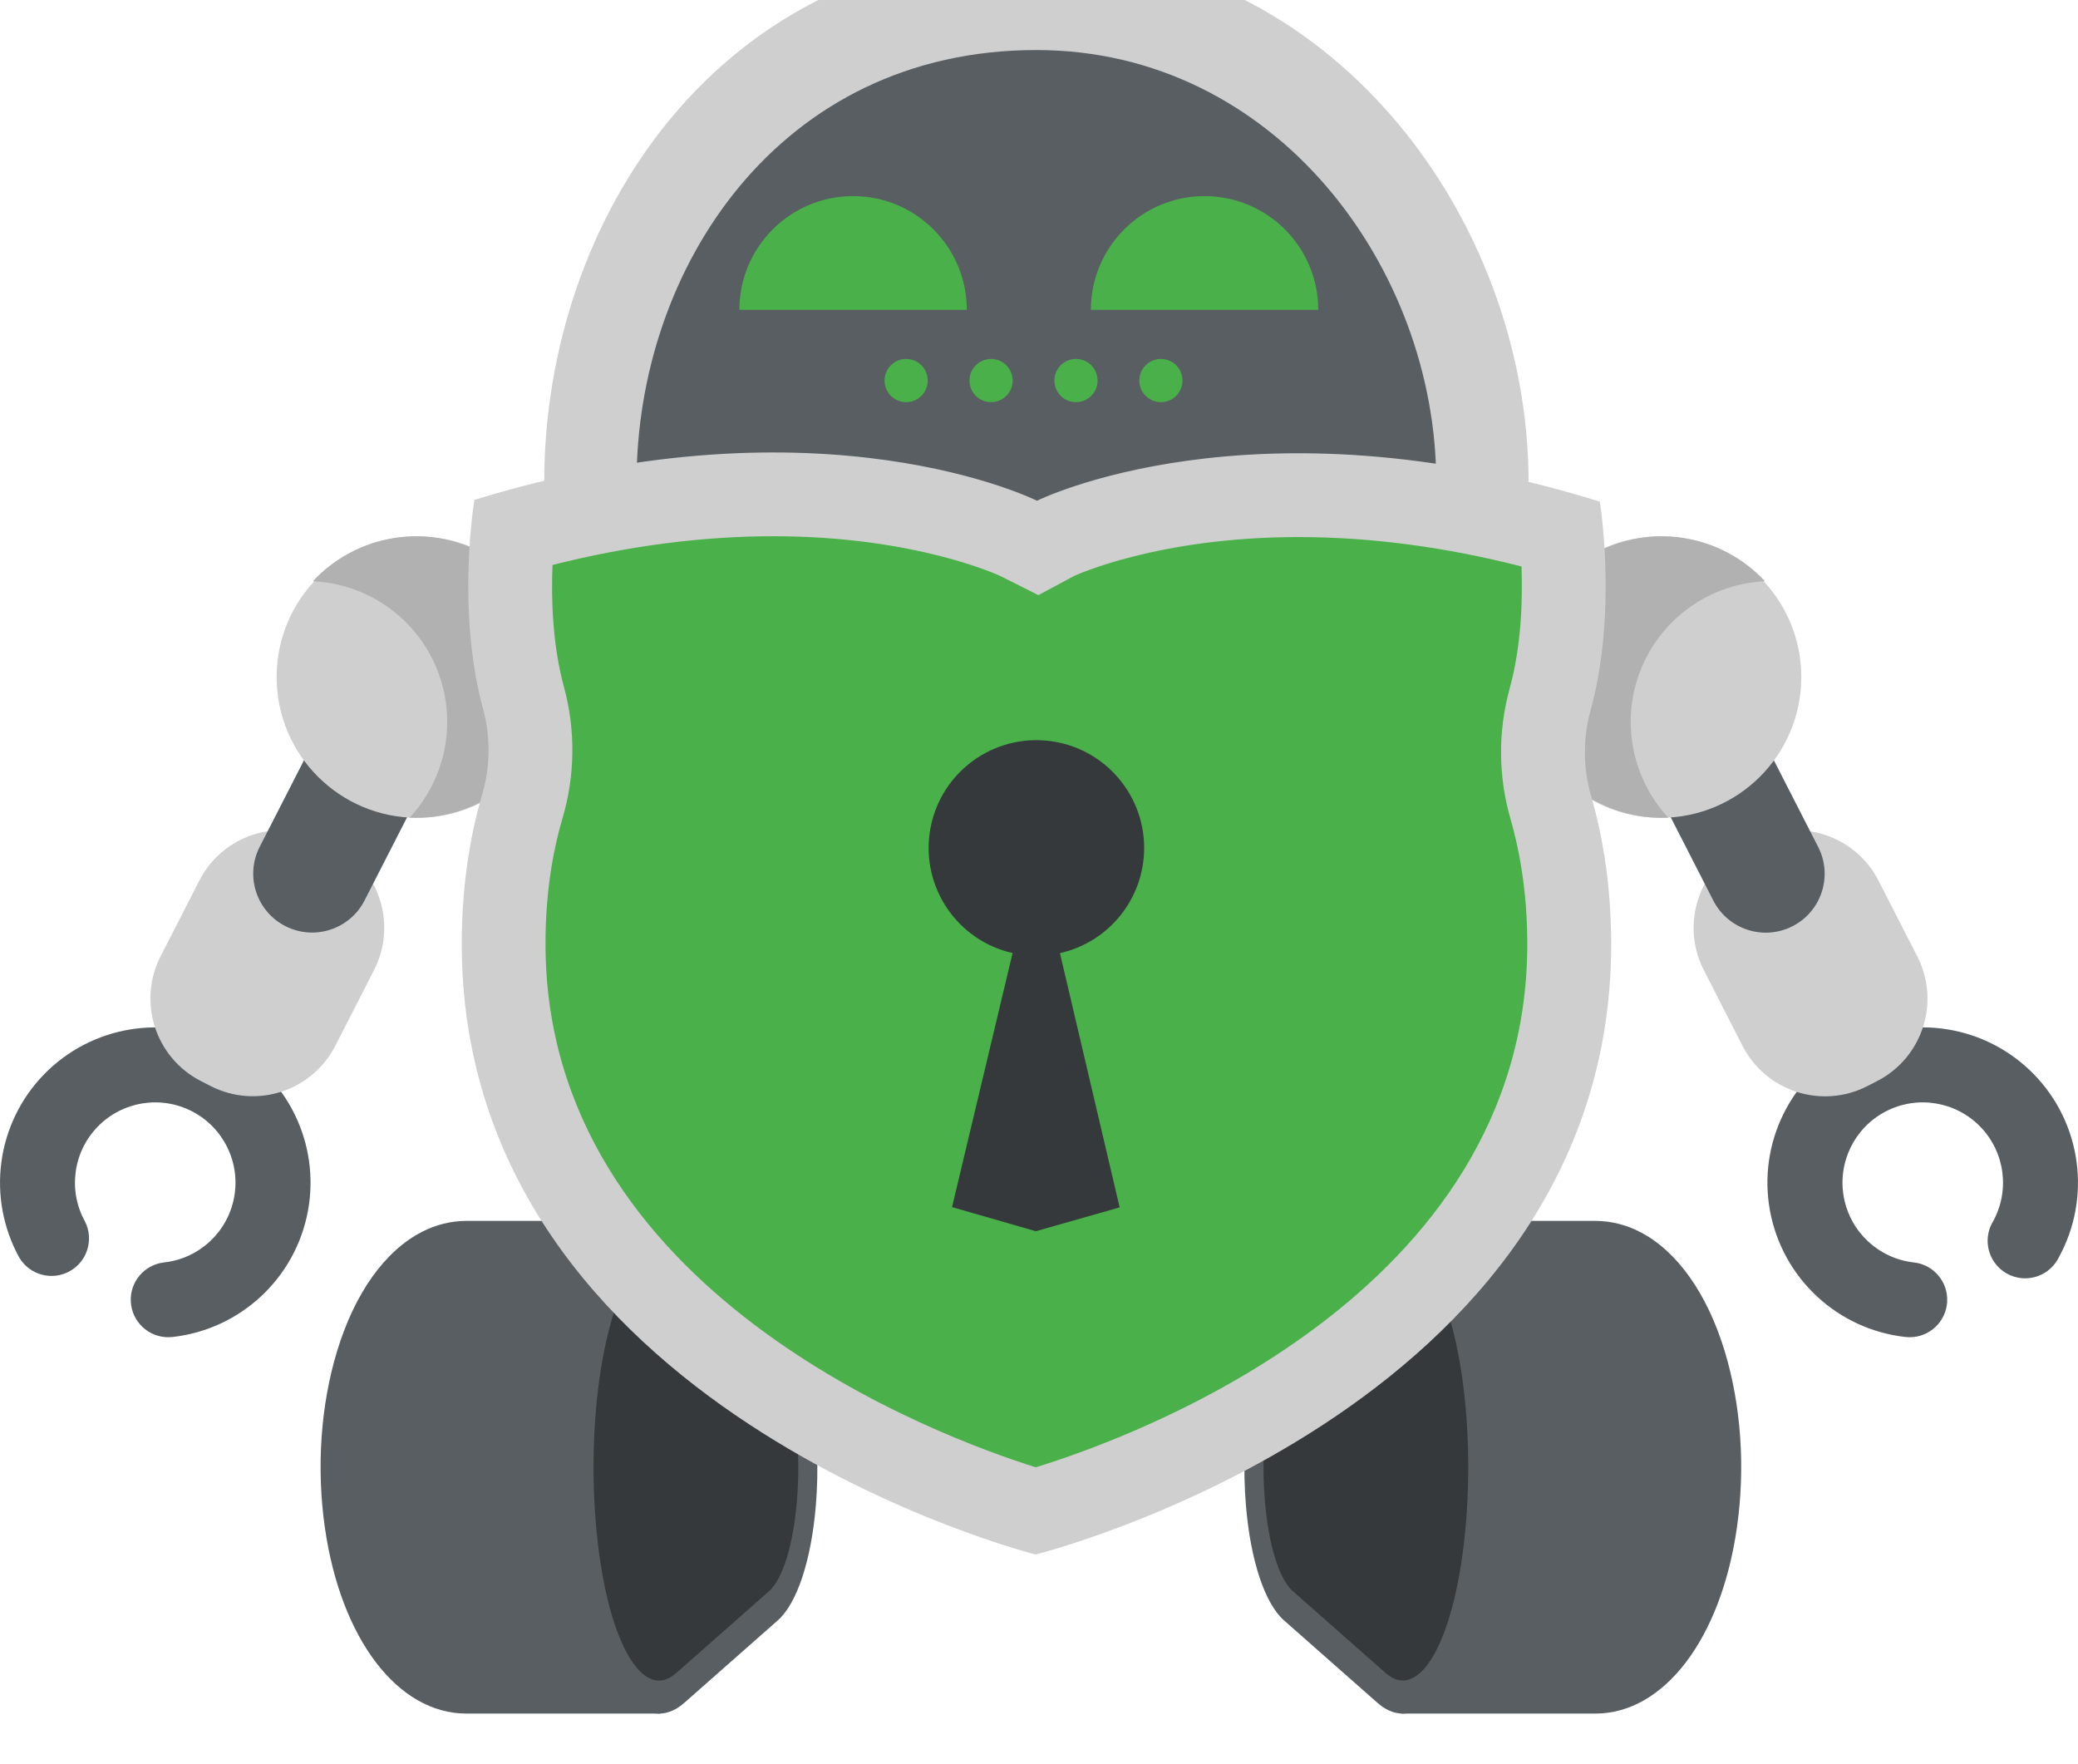
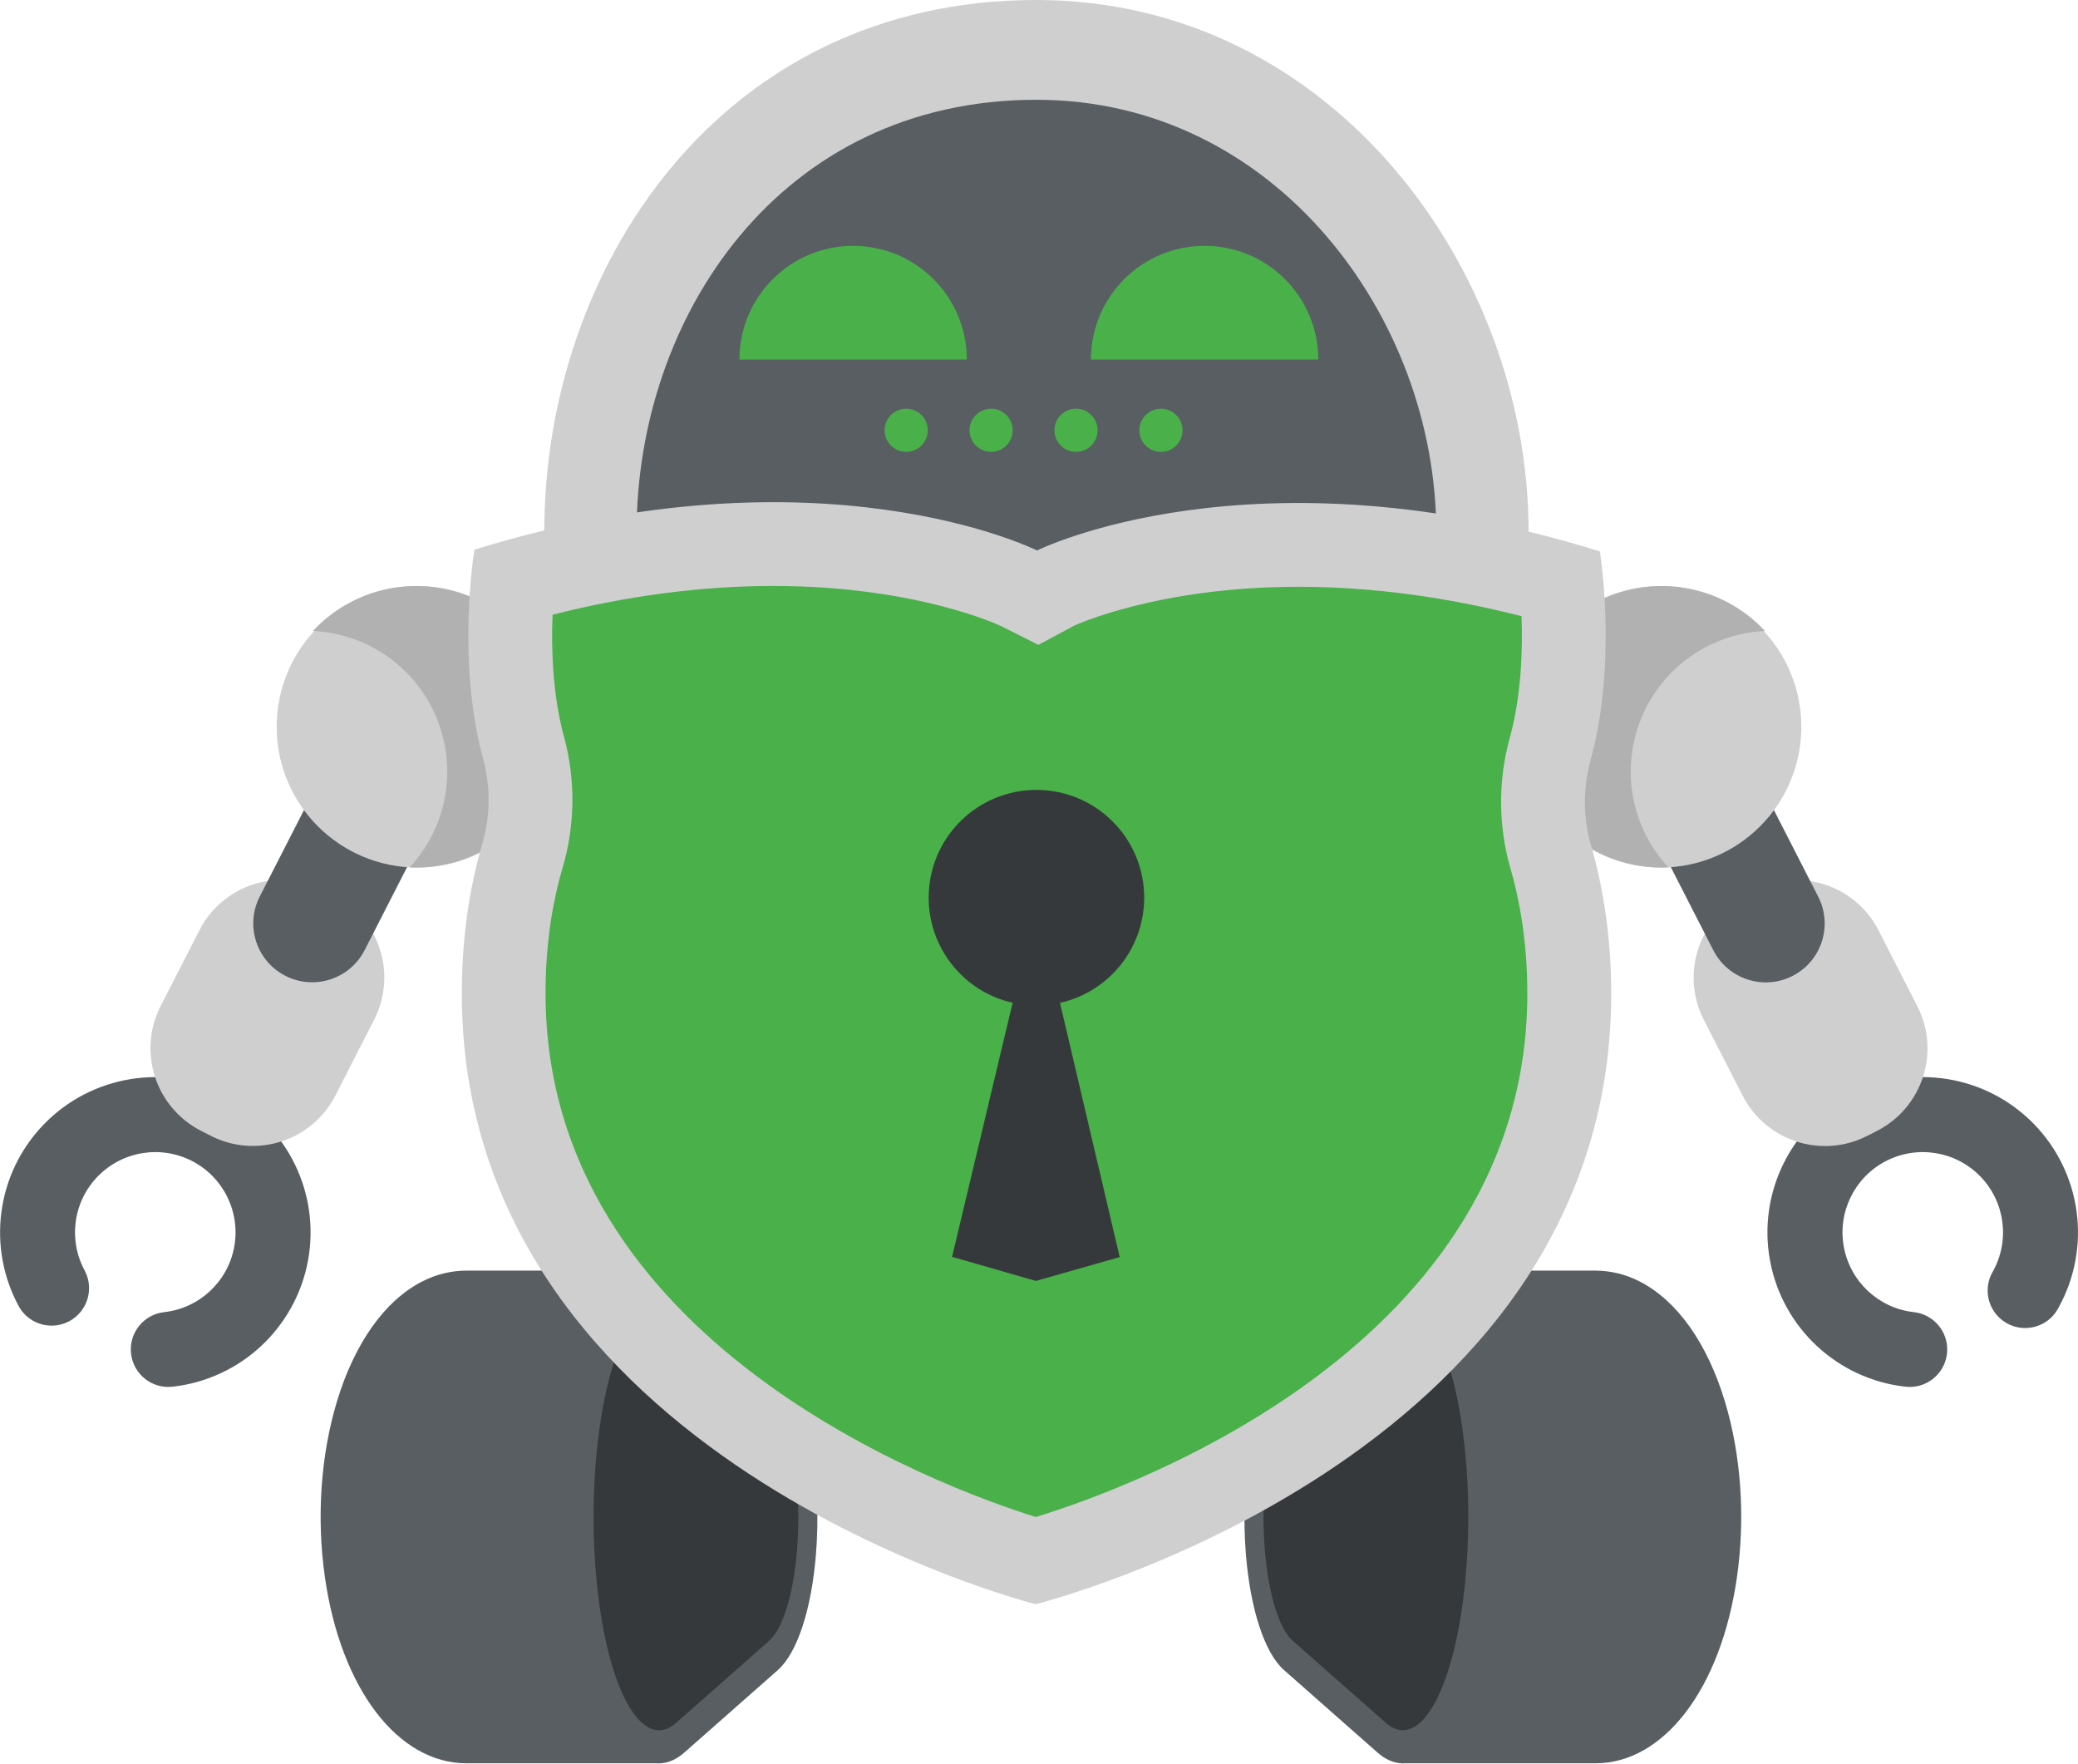
- <svg xmlns="http://www.w3.org/2000/svg" width="1110" height="942" preserveAspectRatio="xMidYMid meet" viewBox="0.03 53.20 1108.10 887.03">
+ <svg xmlns="http://www.w3.org/2000/svg" viewBox="0 0 1108.12 940.2" preserveAspectRatio="xMidYMid meet">
  <path d="m552.69 0c-169.1 0-262.45 143.46-262.45 283.52h524.9c0-140.06-105.33-283.52-262.45-283.52z" fill="#cfcfcf" />
  <path d="m552.69 53.2c-137.37 0-213.21 116.54-213.21 230.32l213.21 24.18 213.21-24.18c0-113.78-85.57-230.32-213.21-230.32z" fill="#585e62" />
  <path d="m89.8 739.52a20 20 0 0 1 -2.23-39.88 42.8 42.8 0 1 0 -42.22-21.82 20 20 0 0 1 -35 19.31 82.79 82.79 0 1 1 81.76 42.26 21.78 21.78 0 0 1 -2.31.13z" fill="#585e62" />
  <rect fill="#cfcfcf" height="144.19" rx="49.42" transform="matrix(.8902923 .4553895 -.4553895 .8902923 261.57 -5.69)" width="104.68" x="90.27" y="467.98" />
  <path d="m149.47 401.27h62.8a0 0 0 0 1 0 0v94.55a31.4 31.4 0 0 1 -31.4 31.4 31.4 31.4 0 0 1 -31.4-31.4v-94.55a0 0 0 0 1 0 0z" fill="#585e62" transform="matrix(.8902923 .4553895 -.4553895 .8902923 231.23 -31.44)" />
  <circle cx="222.59" cy="387.53" fill="#cfcfcf" r="75.05" />
  <path d="m258.09 321.8a75.09 75.09 0 0 0 -91.23 14.64 75.06 75.06 0 0 1 51.58 126.06 75.06 75.06 0 0 0 39.65-140.7z" fill="#b1b1b1" />
  <path d="m1018.31 739.52a22.09 22.09 0 0 1 -2.28-.13 82.8 82.8 0 1 1 81.77-42.26 20 20 0 1 1 -35-19.31 42.8 42.8 0 1 0 -42.23 21.82 20 20 0 0 1 -2.23 39.88z" fill="#585e62" />
  <rect fill="#cfcfcf" height="144.19" rx="49.42" transform="matrix(-.8902923 .4553895 -.4553895 -.8902923 2071.05 581.27)" width="104.68" x="913.18" y="467.98" />
  <path d="m927.25 401.27a31.4 31.4 0 0 1 31.4 31.4v94.55a0 0 0 0 1 0 0h-62.8a0 0 0 0 1 0 0v-94.55a31.4 31.4 0 0 1 31.4-31.4z" fill="#585e62" transform="matrix(-.8902923 .4553895 -.4553895 -.8902923 1964.18 455.35)" />
  <circle cx="885.53" cy="387.53" fill="#cfcfcf" r="75.05" />
  <path d="m850 321.8a75.08 75.08 0 0 1 91.22 14.64 75.06 75.06 0 0 0 -51.54 126.06 75.05 75.05 0 0 1 -39.68-140.7z" fill="#b1b1b1" />
  <path d="m248.78 940.2c-36.67 0-67-39.85-75.51-99.15-4.56-31.83-2.26-65.19 6.48-94 9.41-31 25.51-53.59 45.32-63.72a51.72 51.72 0 0 1 23.69-5.84h103.52v262.71z" fill="#585e62" />
  <path d="m351.43 940.2c-21.26 0-38.85-39.85-43.78-99.15-2.64-31.83-1.31-65.19 3.76-94 5.45-31 14.78-53.59 26.27-63.72 4.39-3.87 9-5.84 13.73-5.84s9.34 2 13.75 5.8l49.7 43.83c17.37 15.32 23.39 64 20.23 102-2.43 29.28-10 52.18-20.19 61.28l-49.69 43.82c-4.44 3.99-9.08 5.98-13.78 5.98z" fill="#585e62" />
  <path d="m360.57 699 49.65 43.79c11.18 9.9 17.78 47.45 14.78 83.91-2 24.27-7.83 41.95-14.77 48.13l-49.65 43.79c-18.58 16.38-37.79-19.43-42.83-80.07s6-123.1 24.58-139.51c6.15-5.42 12.5-5.04 18.24-.04z" fill="#35393b" />
  <path d="m850.73 940.2c36.66 0 67-39.85 75.51-99.15 4.56-31.83 2.26-65.19-6.48-94-9.41-31-25.51-53.59-45.32-63.72a51.72 51.72 0 0 0 -23.69-5.84h-103.53v262.71z" fill="#585e62" />
  <path d="m748.08 940.2c21.26 0 38.85-39.85 43.78-99.15 2.64-31.83 1.31-65.19-3.76-94-5.45-31-14.79-53.59-26.27-63.72-4.4-3.87-9-5.84-13.73-5.84s-9.34 2-13.76 5.8l-49.69 43.83c-17.38 15.32-23.39 64-20.23 102 2.43 29.28 10 52.18 20.19 61.28l49.68 43.82c4.45 3.99 9.09 5.98 13.79 5.98z" fill="#585e62" />
  <path d="m738.94 699-49.65 43.79c-11.19 9.86-17.8 47.41-14.77 83.87 2 24.27 7.83 41.95 14.77 48.13l49.65 43.79c18.61 16.41 37.78-19.43 42.82-80.07s-6-123.1-24.58-139.51c-6.18-5.38-12.5-5-18.24 0z" fill="#35393b" />
  <path d="m848.63 451.38a83.62 83.62 0 0 1 -.56-45.6c14.74-53.13 5.06-111.78 5.06-111.78-185.07-57.77-300.13-.48-300.13-.48s-114.79-57.64-300-.45c0 0-9.86 58.64 4.72 111.83a83.69 83.69 0 0 1 -.69 45.59c-5.14 17.57-10.72 44.5-10.77 78.8-.37 249 306 326.08 306 326.08s306.58-76.15 306.95-325.16c0-34.3-5.49-61.21-10.58-78.83z" fill="#cfcfcf" />
  <path d="m552.34 808.87c-50.72-15.87-261.7-93.25-261.42-279.51 0-29.65 4.89-52.42 9-66.31a128.3 128.3 0 0 0 .91-70c-6.2-22.58-6.9-47.13-6.17-65.29 40.48-10.23 80.2-15.37 118.41-15.32 75.66.12 119.86 21 120.3 21.17l20.39 10.23 19.24-10.32c.11 0 44.36-20.75 120-20.64 38.21.06 77.91 5.32 118.37 15.68.67 18.14-.1 42.71-6.37 65.27a128.33 128.33 0 0 0 .69 70c4 13.91 8.82 36.69 8.77 66.35-.28 187.06-211.26 263.09-262.12 278.69z" fill="#49b04a" />
  <path d="m610.15 478.76a57.46 57.46 0 1 0 -70.15 55.92l-32.29 135.47 44.67 12.85 44.71-12.71-31.84-135.57a57.46 57.46 0 0 0 44.9-55.96z" fill="#35393b" />
  <g fill="#49b04a">
    <path d="m454.94 131.08a60.64 60.64 0 0 0 -60.64 60.64h121.28a60.64 60.64 0 0 0 -60.64-60.64z" />
    <path d="m642.38 131.08a60.64 60.64 0 0 0 -60.64 60.64h121.26a60.64 60.64 0 0 0 -60.62-60.64z" />
    <circle cx="483.23" cy="229.43" r="11.52" />
    <circle cx="528.52" cy="229.43" r="11.52" />
    <circle cx="573.8" cy="229.43" r="11.52" />
    <circle cx="619.09" cy="229.43" r="11.52" />
  </g>
</svg>
